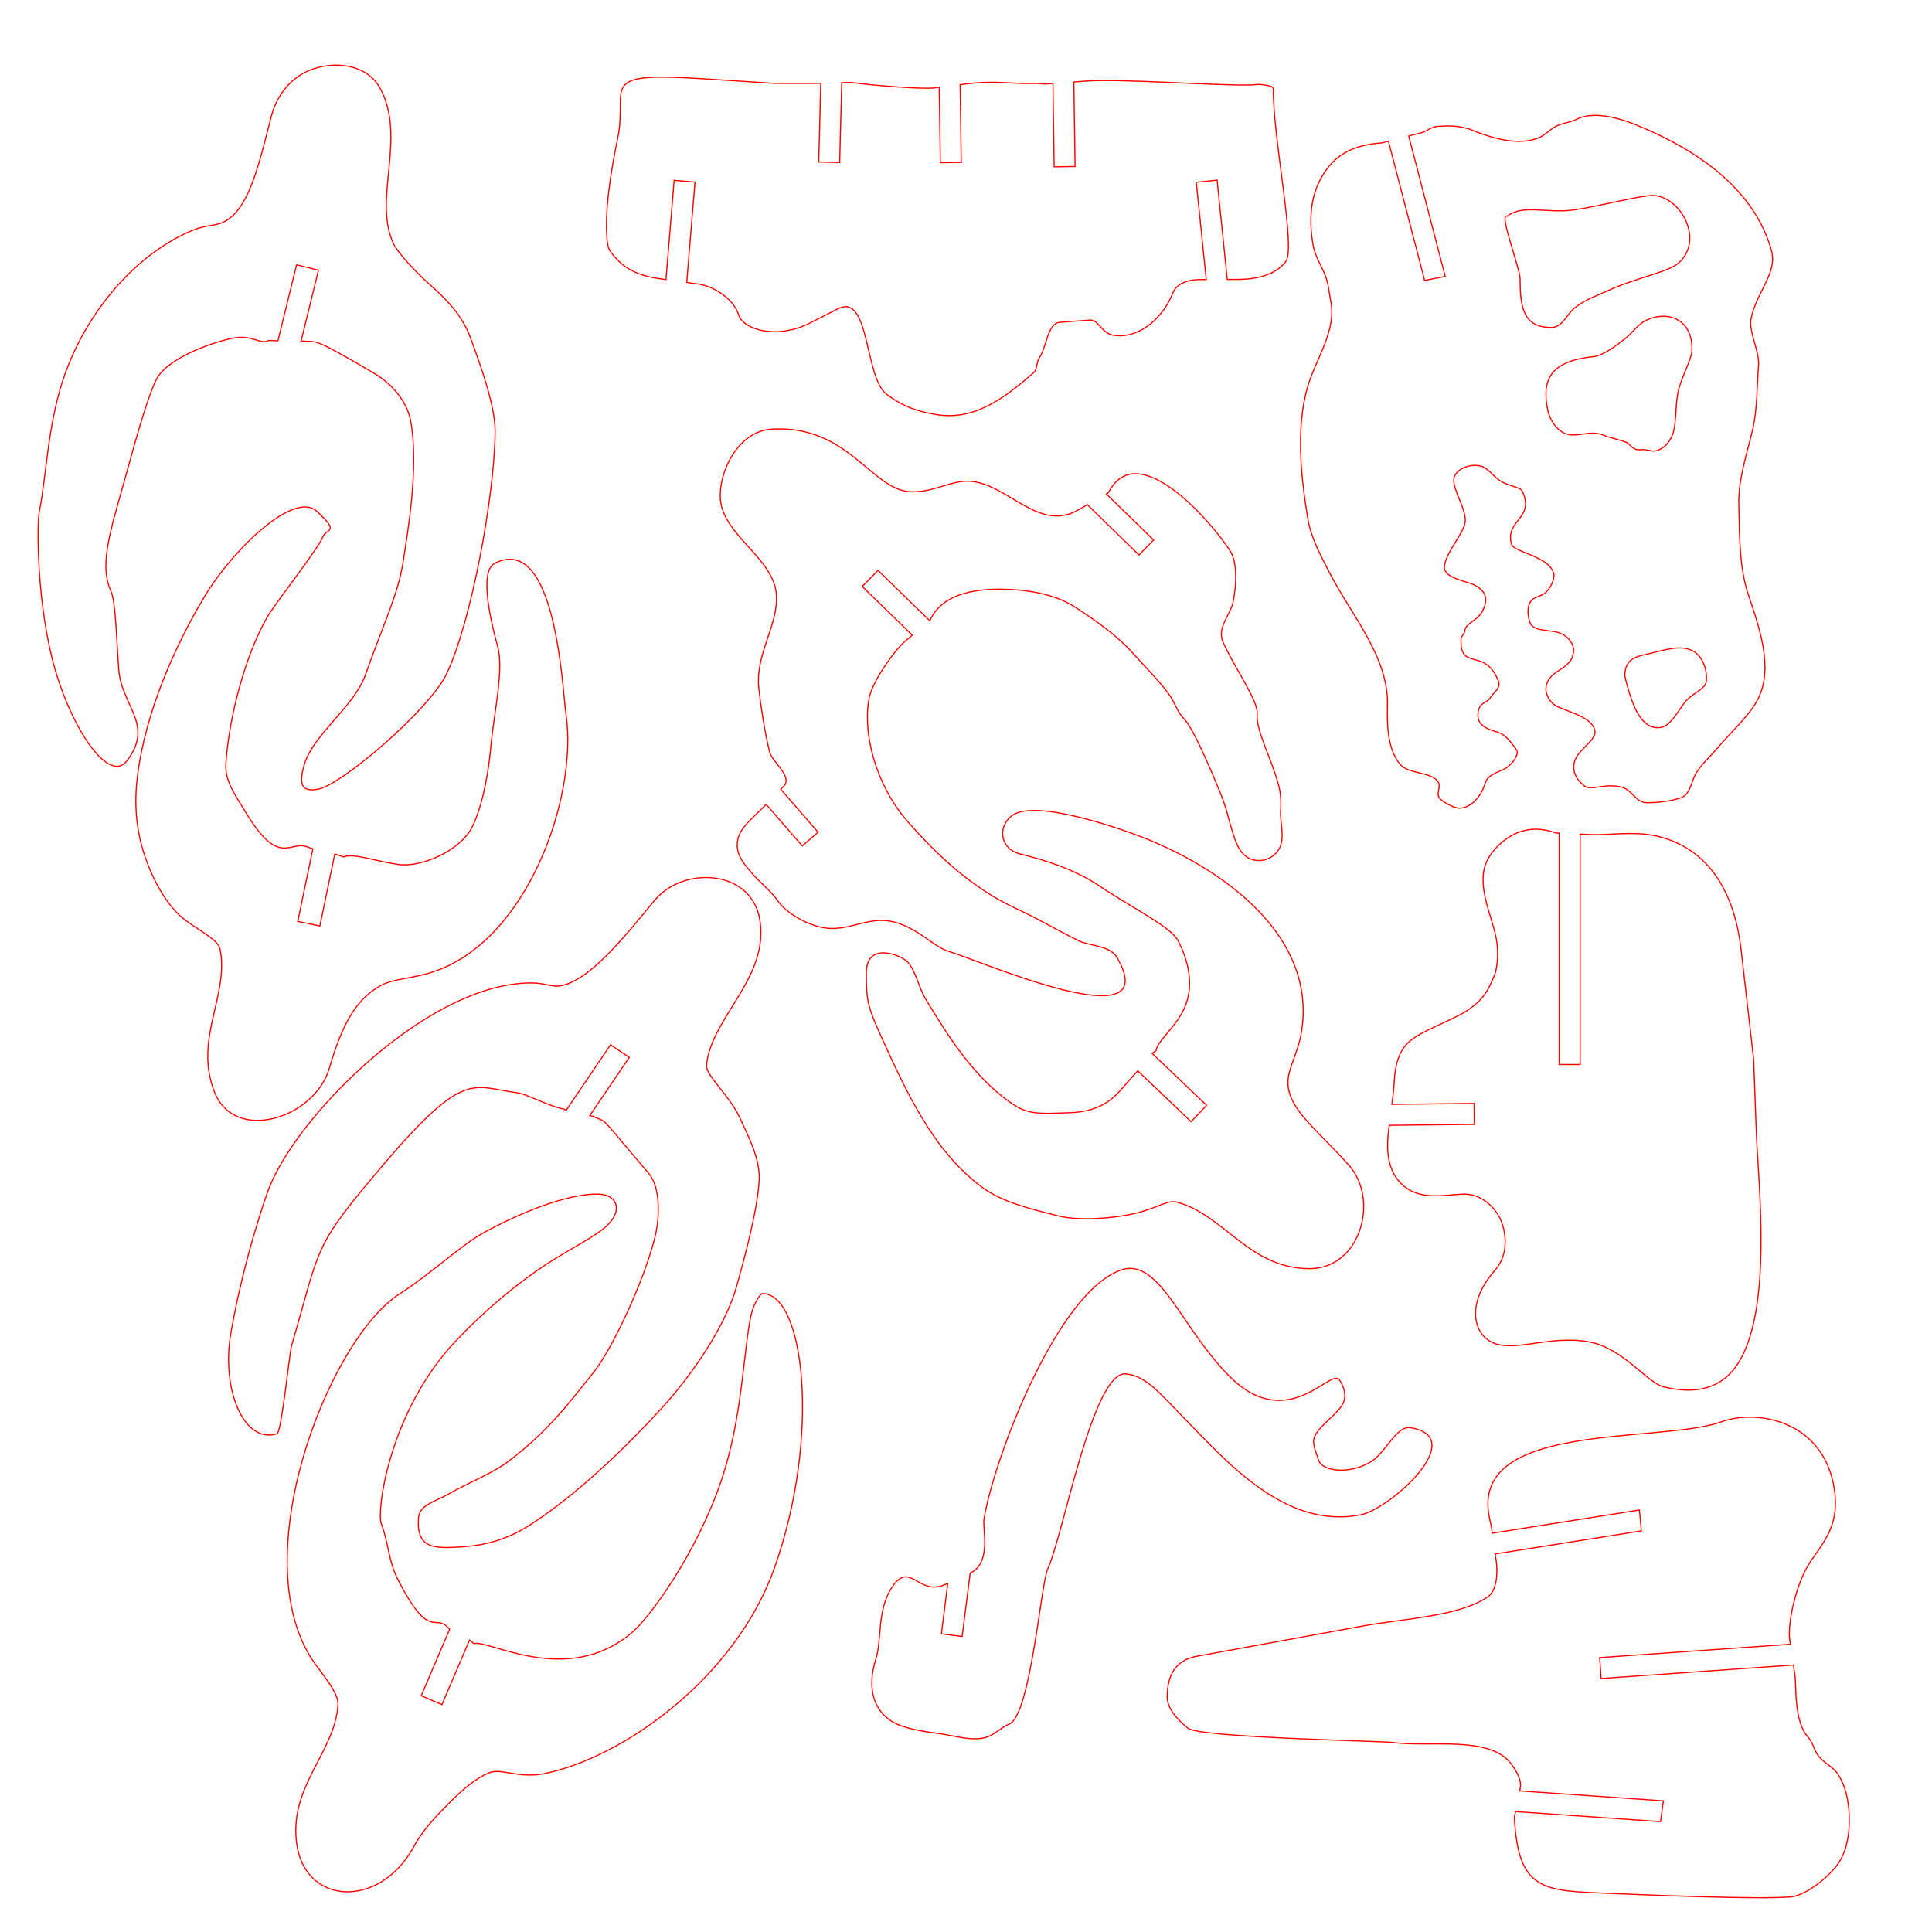
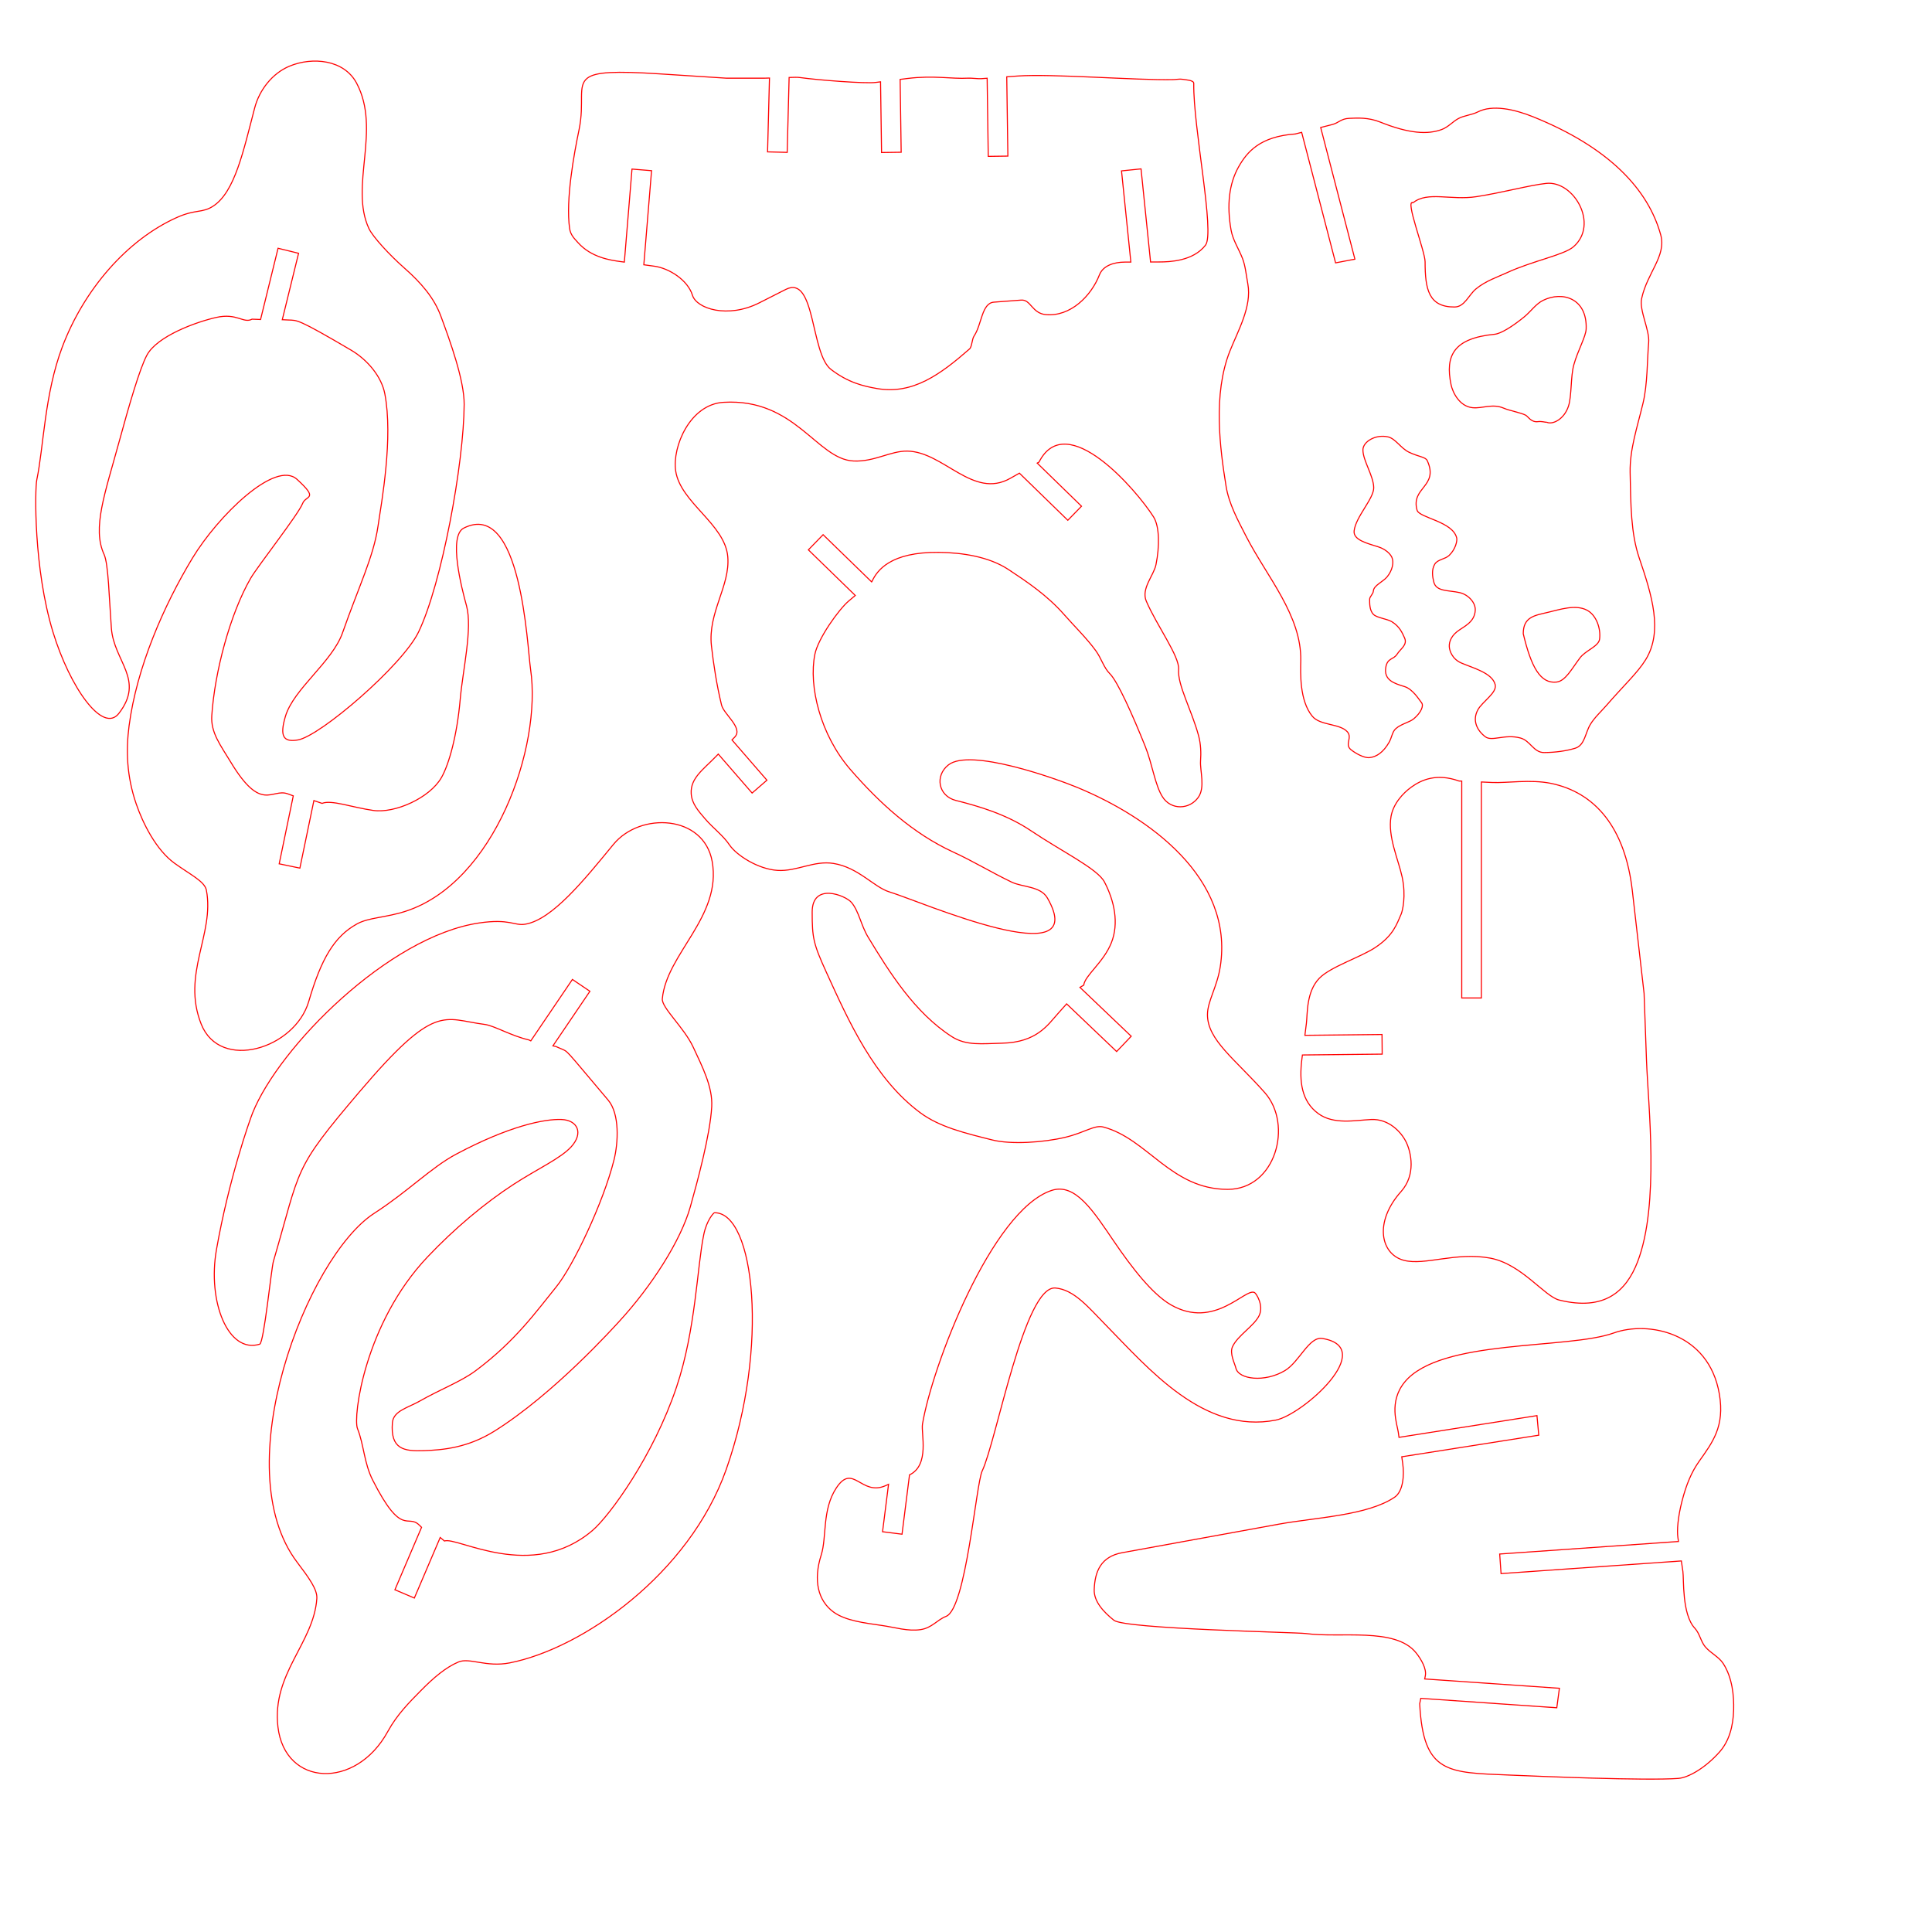
- <svg xmlns="http://www.w3.org/2000/svg" version="1.1" width="1728" height="1728" id="svg2" viewBox="0 0 1728 1728">
+ <svg xmlns="http://www.w3.org/2000/svg" version="1.1" width="1843.2" height="1843.2" id="svg2" viewBox="0 0 1843.2 1843.2">
  <defs id="defs34" />
  <g id="g4164">
-     <path id="path4" style="fill:none;stroke:#ff0000;stroke-width:1;stroke-linecap:butt;stroke-linejoin:miter;stroke-dasharray:none;stroke-opacity:1;stroke-miterlimit:4" d="m 1348.152,193.431 c 13.553,-11.199 36.248,-2.087 60.425,-5.813 24.785,-3.82 49.975,-10.816 66.516,-12.643 26.314,-2.908 50.671,39.08 26.015,60.49 -8.996,7.813 -38.98,13.381 -63.378,24.68 -8.399,3.89 -20.434,7.845 -29.597,15.489 -7.13,5.945 -10.826,17.206 -20.442,17.25 -24.8,0.119 -28.096,-17.083 -28.096,-43.058 0,-10.254 -19.766,-60.496 -11.442,-56.395 z" />
-     <path id="path6" style="fill:none;stroke:#ff0000;stroke-width:1;stroke-linecap:butt;stroke-linejoin:miter;stroke-dasharray:none;stroke-opacity:1;stroke-miterlimit:4" d="m 1453.241,604.593 c 7.632,32.123 16.48,47.851 31.732,46.124 8.515,-0.963 14.382,-12.465 22.369,-23.067 5.463,-7.255 17.816,-10.869 18.729,-17.927 1.31,-10.124 -3.114,-23.025 -12.168,-27.654 -10.787,-5.517 -24.916,-0.791 -37.384,2.182 -12.469,2.973 -23.277,4.194 -23.277,20.342 z" />
-     <path id="path8" style="fill:none;stroke:#ff0000;stroke-width:1;stroke-linecap:butt;stroke-linejoin:miter;stroke-dasharray:none;stroke-opacity:1;stroke-miterlimit:4" d="m 1235.782,127.81 5.677,-1.448 0.379,-0.097 32.358,124.513 18.424,-3.533 -32.644,-125.608 11.081,-2.827 c 6.192,-1.58 8.262,-5.602 16.149,-5.907 7.89,-0.305 18.052,-1.073 29.737,3.621 27.654,11.115 45.41,11.923 58.611,6.996 6.002,-2.241 10.244,-7.299 15.492,-10.249 5.601,-3.149 13.027,-3.519 18.8,-6.478 13.959,-7.159 34.831,-2.61 52.76,4.611 73.02,29.406 109.932,69.662 121.787,112.684 5.545,20.12 -12.879,35.998 -18.215,60.755 -2.425,11.254 7.746,30.038 6.715,41.883 -1.471,16.869 -1.018,39.708 -5.371,57.862 -5.598,23.338 -12.748,44.214 -12.316,66.204 0.606,30.771 0.668,58.048 8.693,81.587 12.106,35.511 22.82,69.986 6.099,97.03 -7.823,12.653 -20.174,23.722 -37.674,43.888 -4.404,5.075 -11.219,11.398 -15.075,17.807 -4.961,8.245 -5.266,19.946 -14.489,22.75 -8.549,2.601 -18.911,4.048 -29.619,4.11 -10.04,0.057 -13.123,-11.337 -22.586,-13.879 -15.052,-4.044 -27.106,3.653 -33.486,-1.181 -7.772,-5.889 -12.662,-15.299 -7.233,-25.539 4.22,-7.964 18.546,-16.378 16.641,-24.151 -2.766,-11.282 -21.203,-15.868 -32.363,-20.71 -9.121,-3.955 -10.914,-12.272 -11.182,-13.538 -1.031,-4.851 0.687,-11.168 6.949,-16.19 6.262,-5.024 17.075,-8.764 17.573,-20.746 0.298,-7.166 -6.636,-14.759 -14.876,-16.64 -10.596,-2.417 -22.326,-0.808 -24.66,-10.027 -0.649,-2.561 -1.241,-5.507 -1.256,-8.491 -0.013,-2.982 0.55,-6.01 2.201,-8.725 2.725,-4.484 9.872,-4.603 13.684,-8.268 6.355,-6.106 7.766,-14.118 7.218,-16.545 -3.601,-15.927 -35.765,-19.186 -37.831,-26.587 -6.133,-21.952 20.986,-22.403 9.745,-47.229 -1.673,-3.695 -8.072,-3.575 -17.505,-8.122 -7.776,-3.752 -12.778,-12.926 -19.888,-14.568 -11.841,-2.739 -24.003,4.499 -24.003,12.427 0,10.254 10.194,24.788 10.293,36.062 0.09,10.463 -17.174,27.719 -18.694,41.139 -0.997,8.808 12.653,11.917 23.316,15.351 6.399,2.059 11.066,6.298 12.703,9.898 2.178,4.787 0.445,12.562 -4.523,18.6 -3.99,4.851 -12.66,8.084 -13.124,13.447 -0.29,3.344 -3.589,5.244 -3.563,8.044 0.03,3.475 -0.298,10.408 3.657,14.386 3.266,3.283 12.975,4.178 17.507,6.946 7.559,4.618 10.001,10.827 12.091,15.341 3.129,6.763 -3.657,10.291 -7.07,15.648 -3.412,5.356 -9.123,3.405 -10.727,12.272 -2.279,12.602 8.165,15.663 17.765,18.611 8.064,2.476 14.023,12.624 16.321,15.449 2.259,2.781 -0.49,9.413 -7.338,15.21 -4.278,3.619 -12.243,4.874 -17.479,9.701 -3.14,2.897 -3.707,8.539 -6.155,12.797 -5.487,9.542 -11.94,13.978 -18.795,14.645 -5.103,0.497 -13.521,-4.158 -17.842,-7.779 -5.841,-4.899 1.823,-11.329 -3.253,-16.92 -7.274,-8.008 -25.925,-5.724 -33.381,-14.782 -12.426,-15.093 -11.21,-41.687 -11.008,-53.089 0.767,-43.056 -32.185,-79.71 -52.144,-118.574 -8.019,-15.614 -16.429,-31.095 -19.109,-47.695 -5.77,-35.719 -12.758,-87.703 3.632,-129.016 7.699,-19.41 21.039,-42.421 17.131,-63.971 -1.714,-9.445 -2.325,-17.178 -5.07,-24.331 -3.526,-9.197 -9.224,-17.451 -10.948,-27.194 -4.207,-23.749 -1.939,-44.273 7.357,-60.56 7.935,-13.902 20.172,-28.688 53.95,-31.078 z" />
-     <path id="path10" style="fill:none;stroke:#ff0000;stroke-width:1;stroke-linecap:butt;stroke-linejoin:miter;stroke-dasharray:none;stroke-opacity:1;stroke-miterlimit:4" d="m 1475.838,402.889 c -2.079,0 -5.008,-1.115 -8.515,-0.635 -6.621,0.906 -9.38,-4.91 -11.859,-6.192 -4.649,-2.402 -15.402,-4.288 -20.61,-6.558 -11.047,-4.819 -20.481,0.415 -30.005,-0.54 -12.546,-1.257 -18.973,-14.689 -20.479,-21.925 -5.824,-27.96 2.553,-44.311 41.576,-48.141 6.144,-0.601 17.489,-7.752 28.474,-16.793 6.163,-5.071 10.796,-12.15 17.794,-15.578 18.484,-9.051 42.077,-1.947 41.042,27.249 -0.262,7.382 -7.881,20.355 -11.736,34.136 -3.219,11.511 -1.905,29.751 -5.163,39.653 -4.188,12.727 -15.31,17.749 -20.52,15.324 z" />
+     <path id="path4" style="fill:none;stroke:#ff0000;stroke-width:1;stroke-linecap:butt;stroke-linejoin:miter;stroke-miterlimit:4;stroke-dasharray:none;stroke-opacity:1" d="m 1348.152,193.431 c 13.553,-11.199 36.248,-2.087 60.425,-5.813 24.785,-3.82 49.975,-10.816 66.516,-12.643 26.314,-2.908 50.671,39.08 26.015,60.49 -8.996,7.813 -38.98,13.381 -63.378,24.68 -8.399,3.89 -20.434,7.845 -29.597,15.489 -7.13,5.945 -10.826,17.206 -20.442,17.25 -24.8,0.119 -28.096,-17.083 -28.096,-43.058 0,-10.254 -19.766,-60.496 -11.442,-56.395 z" />
+     <path id="path6" style="fill:none;stroke:#ff0000;stroke-width:1;stroke-linecap:butt;stroke-linejoin:miter;stroke-miterlimit:4;stroke-dasharray:none;stroke-opacity:1" d="m 1453.241,604.593 c 7.632,32.123 16.48,47.851 31.732,46.124 8.515,-0.963 14.382,-12.465 22.369,-23.067 5.463,-7.255 17.816,-10.869 18.729,-17.927 1.31,-10.124 -3.114,-23.025 -12.168,-27.654 -10.787,-5.517 -24.916,-0.791 -37.384,2.182 -12.469,2.973 -23.277,4.194 -23.277,20.342 z" />
+     <path id="path8" style="fill:none;stroke:#ff0000;stroke-width:1;stroke-linecap:butt;stroke-linejoin:miter;stroke-miterlimit:4;stroke-dasharray:none;stroke-opacity:1" d="m 1235.782,127.81 5.677,-1.448 0.379,-0.097 32.358,124.513 18.424,-3.533 -32.644,-125.608 11.081,-2.827 c 6.192,-1.58 8.262,-5.602 16.149,-5.907 7.89,-0.305 18.052,-1.073 29.737,3.621 27.654,11.115 45.41,11.923 58.611,6.996 6.002,-2.241 10.244,-7.299 15.492,-10.249 5.601,-3.149 13.027,-3.519 18.8,-6.478 13.959,-7.159 34.831,-2.61 52.76,4.611 73.02,29.406 109.932,69.662 121.787,112.684 5.545,20.12 -12.879,35.998 -18.215,60.755 -2.425,11.254 7.746,30.038 6.715,41.883 -1.471,16.869 -1.018,39.708 -5.371,57.862 -5.598,23.338 -12.748,44.214 -12.316,66.204 0.606,30.771 0.668,58.048 8.693,81.587 12.106,35.511 22.82,69.986 6.099,97.03 -7.823,12.653 -20.174,23.722 -37.674,43.888 -4.404,5.075 -11.219,11.398 -15.075,17.807 -4.961,8.245 -5.266,19.946 -14.489,22.75 -8.549,2.601 -18.911,4.048 -29.619,4.11 -10.04,0.057 -13.123,-11.337 -22.586,-13.879 -15.052,-4.044 -27.106,3.653 -33.486,-1.181 -7.772,-5.889 -12.662,-15.299 -7.233,-25.539 4.22,-7.964 18.546,-16.378 16.641,-24.151 -2.766,-11.282 -21.203,-15.868 -32.363,-20.71 -9.121,-3.955 -10.914,-12.272 -11.182,-13.538 -1.031,-4.851 0.687,-11.168 6.949,-16.19 6.262,-5.024 17.075,-8.764 17.573,-20.746 0.298,-7.166 -6.636,-14.759 -14.876,-16.64 -10.596,-2.417 -22.326,-0.808 -24.66,-10.027 -0.649,-2.561 -1.241,-5.507 -1.256,-8.491 -0.013,-2.982 0.55,-6.01 2.201,-8.725 2.725,-4.484 9.872,-4.603 13.684,-8.268 6.355,-6.106 7.766,-14.118 7.218,-16.545 -3.601,-15.927 -35.765,-19.186 -37.831,-26.587 -6.133,-21.952 20.986,-22.403 9.745,-47.229 -1.673,-3.695 -8.072,-3.575 -17.505,-8.122 -7.776,-3.752 -12.778,-12.926 -19.888,-14.568 -11.841,-2.739 -24.003,4.499 -24.003,12.427 0,10.254 10.194,24.788 10.293,36.062 0.09,10.463 -17.174,27.719 -18.694,41.139 -0.997,8.808 12.653,11.917 23.316,15.351 6.399,2.059 11.066,6.298 12.703,9.898 2.178,4.787 0.445,12.562 -4.523,18.6 -3.99,4.851 -12.66,8.084 -13.124,13.447 -0.29,3.344 -3.589,5.244 -3.563,8.044 0.03,3.475 -0.298,10.408 3.657,14.386 3.266,3.283 12.975,4.178 17.507,6.946 7.559,4.618 10.001,10.827 12.091,15.341 3.129,6.763 -3.657,10.291 -7.07,15.648 -3.412,5.356 -9.123,3.405 -10.727,12.272 -2.279,12.602 8.165,15.663 17.765,18.611 8.064,2.476 14.023,12.624 16.321,15.449 2.259,2.781 -0.49,9.413 -7.338,15.21 -4.278,3.619 -12.243,4.874 -17.479,9.701 -3.14,2.897 -3.707,8.539 -6.155,12.797 -5.487,9.542 -11.94,13.978 -18.795,14.645 -5.103,0.497 -13.521,-4.158 -17.842,-7.779 -5.841,-4.899 1.823,-11.329 -3.253,-16.92 -7.274,-8.008 -25.925,-5.724 -33.381,-14.782 -12.426,-15.093 -11.21,-41.687 -11.008,-53.089 0.767,-43.056 -32.185,-79.71 -52.144,-118.574 -8.019,-15.614 -16.429,-31.095 -19.109,-47.695 -5.77,-35.719 -12.758,-87.703 3.632,-129.016 7.699,-19.41 21.039,-42.421 17.131,-63.971 -1.714,-9.445 -2.325,-17.178 -5.07,-24.331 -3.526,-9.197 -9.224,-17.451 -10.948,-27.194 -4.207,-23.749 -1.939,-44.273 7.357,-60.56 7.935,-13.902 20.172,-28.688 53.95,-31.078 z" />
+     <path id="path10" style="fill:none;stroke:#ff0000;stroke-width:1;stroke-linecap:butt;stroke-linejoin:miter;stroke-miterlimit:4;stroke-dasharray:none;stroke-opacity:1" d="m 1475.838,402.889 c -2.079,0 -5.008,-1.115 -8.515,-0.635 -6.621,0.906 -9.38,-4.91 -11.859,-6.192 -4.649,-2.402 -15.402,-4.288 -20.61,-6.558 -11.047,-4.819 -20.481,0.415 -30.005,-0.54 -12.546,-1.257 -18.973,-14.689 -20.479,-21.925 -5.824,-27.96 2.553,-44.311 41.576,-48.141 6.144,-0.601 17.489,-7.752 28.474,-16.793 6.163,-5.071 10.796,-12.15 17.794,-15.578 18.484,-9.051 42.077,-1.947 41.042,27.249 -0.262,7.382 -7.881,20.355 -11.736,34.136 -3.219,11.511 -1.905,29.751 -5.163,39.653 -4.188,12.727 -15.31,17.749 -20.52,15.324 z" />
  </g>
-   <path d="m 1391.854,745.068 2.711,0.123 0,206.908 18.72,0 0,-206.059 10.464,0.475 c 13.645,0.619 36.452,-3.071 55.556,0.777 42.605,8.582 71.133,42.502 77.981,102.356 l 11.221,98.061 2.308,63.946 c 1.531,42.398 12.614,137.244 -8.476,192.096 -10.836,28.178 -31.504,47.276 -74.779,36.548 -14.195,-3.519 -35.888,-34.386 -65.822,-40 -32.561,-6.106 -62.139,7.254 -82.18,2.156 -22.343,-5.686 -29.039,-36.413 -2.858,-65.717 14.288,-15.995 9.548,-37.168 5.025,-46.736 -4.793,-10.146 -16.924,-22.772 -33.665,-21.948 -15.299,0.753 -35.638,5.079 -50.329,-5.615 -15.969,-11.627 -18.372,-30.643 -15.705,-51.809 l 0.523,-4.149 76.109,-0.812 -0.165,-18.717 -73.582,0.784 1.441,-11.436 c 1.117,-8.863 -0.281,-30.244 12.495,-43.194 10.668,-10.812 39.079,-19.855 53.046,-29.04 17.953,-11.809 20.874,-23.205 24.812,-31.865 1.37,-3.018 4.886,-17.495 0.986,-35.545 -3.582,-16.579 -13.94,-38.745 -10.579,-57.779 2.103,-11.915 11.053,-22.024 19.562,-28.102 9.529,-6.806 23.913,-13.269 45.18,-5.707 z" style="fill:none;stroke:#ff0000;stroke-width:1;stroke-linecap:butt;stroke-linejoin:miter;stroke-dasharray:none;stroke-opacity:1;stroke-miterlimit:4" id="path12" />
-   <path d="m 1033.929,939.881 c 1.04,-9.227 18.727,-21.542 26.264,-40.25 7.54,-18.71 2.938,-40.14 -6.498,-58.183 -6.629,-12.681 -40.698,-29.056 -69.965,-48.785 -23.316,-15.718 -49.773,-23.472 -71.717,-28.974 -17.021,-4.266 -20.311,-23.768 -7.102,-34.007 20.808,-16.128 101.886,12.912 122.775,21.535 68.18,28.147 149.608,86.408 136.499,170.99 -3.041,19.582 -12.151,32.881 -12.219,45.691 -0.131,24.291 26.335,42.485 54.683,74.517 27.078,30.598 10.405,92.281 -35.376,92.281 -54.105,0 -76.373,-48.26 -118.615,-59.47 -8.451,-2.243 -17.595,5.27 -36.13,9.741 -21.012,5.067 -52.031,7.103 -69.999,2.563 -25.358,-6.404 -50.061,-12.16 -68.661,-26.012 -44.057,-32.804 -68.279,-87.447 -89.492,-133.942 -12.424,-27.226 -13.525,-32.822 -13.525,-57.43 0,-28.71 31.82,-15.889 37.462,-9.212 7.119,8.429 9.149,21.963 15.838,33.018 20.335,33.605 44.407,72.151 79.901,95.022 13.836,8.916 29.125,6.662 47.841,6.273 33.158,-0.69 43.802,-17.508 53.108,-27.914 l 8.381,-9.37 0.204,-0.257 47.723,45.503 13.913,-14.59 -48.914,-46.638 3.622,-2.099 z" style="fill:none;stroke:#ff0000;stroke-width:1;stroke-linecap:butt;stroke-linejoin:miter;stroke-dasharray:none;stroke-opacity:1;stroke-miterlimit:4" id="path14" />
-   <path d="m 867.702,1407.104 c 19.497,-9.398 10.899,-39.441 12.391,-48.501 8.994,-54.631 65.919,-203.937 123.156,-222.882 22.779,-7.538 40.144,20.214 59.539,48.663 17.114,25.102 36.379,50.159 54.3,60.479 41.719,24.029 71.158,-16.68 79.86,-11.682 1.599,0.917 8.901,12.273 4.376,21.82 -4.71,9.944 -20.299,18.833 -25.417,29.671 -3.068,6.5 2.011,15.759 3.189,20.622 2.6,10.714 27.413,13.88 46.788,2.292 13.734,-8.214 23.037,-32.716 35.654,-30.639 53.386,8.789 -18.681,72.869 -44.457,77.899 -68.493,13.369 -120.712,-48.463 -162.373,-90.981 -16.506,-16.843 -30.032,-33.504 -47.796,-35.052 -29.655,-2.585 -56.157,145.672 -69.858,174.496 -5.974,12.569 -15.332,131.306 -34.453,138.766 -8.838,3.448 -13.326,10.969 -24.338,12.643 -11.93,1.815 -24.317,-2.142 -36.883,-3.951 -16.49,-2.374 -34.841,-4.529 -46.233,-12.873 -14.646,-10.731 -19.462,-29.952 -11.669,-54.43 5.41,-17.001 0.694,-43.24 14.45,-63.985 16.004,-24.132 23.66,8.352 47.062,-2.159 l 2.706,-1.216 -5.714,45.226 18.575,2.347 7.147,-56.574 z" style="fill:none;stroke:#ff0000;stroke-width:1;stroke-linecap:butt;stroke-linejoin:miter;stroke-dasharray:none;stroke-opacity:1;stroke-miterlimit:4" id="path16" />
-   <path d="m 1354.439,1625.45 1.039,-5.159 129.755,8.988 2.504,-18.592 -128.531,-8.902 0.608,-3.021 c 1.347,-6.689 -4.021,-15.947 -8.936,-22.032 -19.829,-24.55 -72.508,-13.762 -104.983,-18.263 -8.978,-1.245 -172.675,-4.289 -183.177,-12.668 -10.017,-7.993 -19.175,-17.992 -18.801,-29.172 0.589,-17.564 6.452,-31.609 26.727,-35.303 l 148.988,-27.147 c 35.954,-6.553 84.94,-8.236 110.886,-25.795 8.194,-5.547 9.301,-21.047 7.715,-32.228 l -0.897,-6.328 130.694,-20.596 -1.714,-18.681 -131.609,20.74 -0.714,-5.034 c -1.065,-7.513 -9.289,-28.707 5.957,-47.515 33.853,-41.759 155.408,-31.092 199.774,-47.083 32.053,-11.552 90.523,-0.988 100.606,58.357 5.268,31.011 -6.504,45.981 -19.416,64.3 -7.179,10.19 -12.114,21.892 -16.236,37.897 -3.96,15.365 -4.886,27.996 -3.898,34.704 l 0.547,3.714 -170.572,11.961 1.31,18.674 171.998,-12.06 1.467,9.959 c 1.074,7.294 -1.031,41 11.417,54.248 4.587,4.881 5.709,12.724 9.877,17.638 5.383,6.347 12.954,9.499 17.166,15.995 8.781,13.541 10.333,31.089 9.973,44.251 -0.432,15.797 -4.418,29.91 -13.338,40.007 -13.886,15.722 -30.125,24.676 -39.424,25.37 -31.395,2.337 -132.197,-2.002 -160.784,-3.181 -59.263,-2.448 -82.527,-1.109 -85.978,-68.041 z" style="fill:none;stroke:#ff0000;stroke-width:1;stroke-linecap:butt;stroke-linejoin:miter;stroke-dasharray:none;stroke-opacity:1;stroke-miterlimit:4" id="path18" />
-   <path d="m 504.604,992.13 c -17.262,-3.946 -32.961,-13.626 -42.277,-14.809 -39.626,-5.037 -46.453,-21.523 -119.824,64.833 -63.675,74.944 -55.024,70.363 -81.673,161.235 -1.953,6.659 -9.048,77.763 -13.05,79.006 -30.041,9.359 -50.03,-40.442 -41.26,-90.279 11.822,-67.161 31.625,-123.242 34.486,-130.36 25.278,-62.85 129.658,-168.426 216.068,-181.205 29.243,-4.327 33.492,2.847 43.858,1.194 25.915,-4.129 56.898,-42.851 84.295,-76.163 25.728,-31.281 86.257,-28.17 94.207,16.26 9.395,52.508 -43.682,88.107 -47.546,131.043 -0.771,8.585 20.736,27.324 29.502,46.214 8.61,18.552 18.667,37.93 17.616,56.774 -1.516,27.129 -13.93,72.392 -20.348,95.269 -9.151,32.63 -37.329,76.254 -67.571,109.153 -5.274,5.737 -62.525,69.438 -119.327,105.014 -25.644,16.062 -49.335,18 -67.326,18.681 -19.405,0.735 -32.032,-1.56 -30.073,-26.624 0.895,-11.485 14.926,-14.273 26.412,-20.863 18.461,-10.592 39.028,-18.422 52.605,-28.49 38.481,-28.539 58.794,-57.555 77.32,-80.314 16.027,-19.689 44.836,-80.169 55.058,-121 4.17,-16.655 5.517,-44.08 -5.572,-57.176 -42.712,-50.44 -37.611,-45.783 -45.359,-49.168 l -4.612,-2.015 -2.697,-0.549 35.274,-52.066 -16.69,-11.309 -39.706,58.607 -1.793,-0.891 z" style="fill:none;stroke:#ff0000;stroke-width:1;stroke-linecap:butt;stroke-linejoin:miter;stroke-dasharray:none;stroke-opacity:1;stroke-miterlimit:4" id="path20" />
-   <path d="m 424.022,1470.164 c 12.193,-4.431 83.456,39.446 141.346,-10.148 16.274,-13.942 57.947,-70.995 80.029,-136.595 18.435,-54.76 19.608,-114.963 26.084,-145.89 2.89,-13.804 9.481,-20.504 10.064,-20.518 38.336,-0.802 52.526,128.323 11.231,245.062 -35.259,99.676 -137.089,170.701 -206.452,184.371 -22.468,4.427 -38.36,-5.304 -48.987,-0.829 -11.716,4.934 -23.262,14.496 -36.075,27.546 -10.266,10.456 -22.304,22.282 -31.311,38.772 -30.446,55.747 -98.168,52.605 -104.791,-4.444 -5.919,-50.969 34.194,-79.878 37.116,-122.479 0.591,-8.598 -7.646,-19.838 -18.835,-34.635 -68.288,-90.302 9.375,-291.413 73.63,-332.877 31.781,-20.51 54.483,-43.765 77.716,-56.165 51.604,-27.543 85.149,-33.909 100.918,-33.291 15.37,0.604 21.134,12.983 9.259,26.014 -10.193,11.188 -32.226,21.066 -54.899,35.794 -27.512,17.871 -56.591,42.275 -82.199,69.314 -59.925,63.277 -71.286,152.657 -66.798,163.822 6.139,15.276 6.183,32.72 14.558,49.214 27.854,54.857 33.06,31.814 44.25,42.675 l 2.314,2.246 -25.436,59.551 18.54,7.919 24.681,-57.782 4.05,3.35 z" style="fill:none;stroke:#ff0000;stroke-width:1;stroke-linecap:butt;stroke-linejoin:miter;stroke-dasharray:none;stroke-opacity:1;stroke-miterlimit:4" id="path22" />
-   <path d="m 729.31,74.586 4.795,-0.136 -1.819,70.437 18.714,0.483 1.845,-71.452 5.773,-0.164 c 1.519,-0.043 3.114,0.025 4.641,0.237 18.128,2.518 62.277,5.887 72.065,4.669 l 4.744,-0.59 0.965,67.434 18.718,-0.268 -0.994,-69.493 7.152,-0.89 c 24.722,-3.078 42.775,0.612 57.425,-0.273 3.378,-0.204 9.948,0.683 12.647,0.487 l 5.785,-0.42 1.066,74.543 18.718,-0.268 -1.082,-75.634 10.453,-0.76 c 32.334,-2.35 114.06,4.219 148.042,3.441 3.513,-0.081 6.539,-0.764 8.85,-0.36 3.193,0.561 11.111,0.823 11.069,3.873 -0.619,42.544 20.389,142.547 11.199,154.422 -11.833,15.295 -34.188,15.979 -44.147,16.018 l -8.254,0.033 -9.088,-88.833 -18.622,1.904 8.9,87.003 -5.712,0.022 c -10.413,0.041 -20.799,3.34 -24.243,12.154 -7.952,20.348 -27.796,40.11 -51.161,37.958 -13.255,-1.219 -14.26,-14.568 -23.494,-13.87 l -5.91,0.448 -18.452,1.399 -1.629,0.124 c -11.766,0.892 -11.556,21.322 -18.916,32.21 -2.175,3.219 -1.974,10.325 -4.437,12.48 -27.927,24.439 -54.197,43.596 -88.161,37.746 -13.287,-2.288 -27.763,-5.809 -43.967,-18.245 -19.645,-15.075 -14.662,-90.773 -43.156,-76.329 l -5.385,2.73 -14.819,7.512 -4.957,2.513 c -30.236,15.327 -59.918,5.578 -63.833,-7.174 -4.472,-14.564 -22.306,-25.811 -36.336,-27.732 l -10.082,-1.38 7.387,-89.76 -18.657,-1.535 -7.304,88.753 -3.877,-0.531 c -9.184,-1.257 -27.655,-3.824 -40.312,-18.031 -3.301,-3.705 -7.181,-7.225 -8.051,-13.563 -3.769,-27.472 4.147,-70.688 9.022,-94.124 5.47,-26.287 -1.896,-41.879 8.068,-49.356 7.75,-5.817 25.994,-6.73 68.927,-3.962 l 63.47,4.095 36.416,0.007 z" style="fill:none;stroke:#ff0000;stroke-width:1;stroke-linecap:butt;stroke-linejoin:miter;stroke-dasharray:none;stroke-opacity:1;stroke-miterlimit:4" id="path24" />
-   <path d="m 991.274,440.837 c 26.088,-51.42 93.275,26.996 109.239,52.292 5.834,9.244 5.814,28.481 2.313,45.642 -2.1,10.296 -14.35,22.832 -9.211,34.779 10.106,23.497 31.835,52.679 30.826,65.175 -1.194,14.751 12.636,39.107 19.1,63.349 2.154,8.078 2.352,16.162 1.83,23.872 -0.638,9.394 4.66,25.167 -2.195,34.798 -8.35,11.731 -25.927,12.34 -34.066,-0.447 -7.289,-11.455 -9.7,-31.232 -16.538,-48.279 -12.159,-30.305 -26.397,-62.02 -33.675,-69.192 -5.846,-5.761 -8.133,-14.685 -13.433,-21.976 -8.833,-12.152 -20.526,-23.43 -30.484,-34.771 -15.937,-18.147 -35.445,-31.228 -52.838,-42.709 -18.462,-12.188 -43.82,-16.175 -66.593,-16.397 -46.27,-0.451 -58.675,17.379 -63.404,27.203 l -0.406,0.843 -0.162,0.134 -46.304,-45.036 -14.056,14.453 44.752,43.527 -6.194,5.212 c -9.509,8.001 -29.269,35.666 -32.329,50.787 -6.196,30.618 5.268,77.054 33.809,109.988 27.942,32.244 59.76,61.108 97.775,78.618 20.369,9.383 36.375,19.381 56.042,28.832 10.302,4.952 27.647,3.813 34.161,15.153 43.275,75.342 -122.347,2.724 -150.508,-5.707 -15.028,-4.497 -29.475,-23.305 -53.472,-27.215 -18.716,-3.05 -34.99,7.792 -53.476,6.62 -18.49,-1.172 -39.201,-14.37 -46,-24.528 -5.942,-8.88 -15.677,-15.921 -23.307,-24.919 -5.931,-6.998 -12.451,-13.972 -13.042,-23.796 -0.891,-14.776 11.527,-22.978 23.518,-35.35 l 2.308,-2.382 32.28,37.191 14.134,-12.271 -33.339,-38.413 2.625,-2.708 c 8.384,-8.652 -10.407,-21.613 -12.601,-30.68 -4.679,-19.34 -7.721,-39.452 -9.608,-56.304 -3.565,-31.846 17.956,-57.174 15.58,-85.073 -2.661,-31.23 -45.219,-51.555 -49.705,-81.922 -3.387,-22.934 13.566,-63.506 45.689,-65.408 68.564,-4.064 88.921,54.399 124.063,55.989 19.873,0.897 35.153,-9.707 51.296,-9.437 34.654,0.584 62.542,46.124 98.151,25.988 l 8.745,-4.945 46.169,44.952 13.059,-13.412 -42.253,-41.139 1.734,-0.981 z" style="fill:none;stroke:#ff0000;stroke-width:1;stroke-linecap:butt;stroke-linejoin:miter;stroke-dasharray:none;stroke-opacity:1;stroke-miterlimit:4" id="path26" />
-   <path d="m 307.299,766.454 c 8.664,-3.664 28.597,3.85 48.798,6.734 20.686,2.956 54.035,-11.917 65.136,-31.51 7.061,-12.461 14.776,-39.662 17.823,-74.48 2.426,-27.739 11.907,-67.829 5.981,-89.349 -4.596,-16.691 -17.518,-66.554 -2.526,-74.062 54.928,-27.497 60.411,112.596 63.673,134.672 10.973,74.291 -34.427,203.47 -119.247,230.92 -19.109,6.185 -35.028,5.816 -46.379,12.079 -21.527,11.88 -34.06,33.055 -45.996,73.923 -13.185,45.148 -84.529,67.165 -102.596,21.686 -18.964,-47.74 12.894,-85.794 4.943,-127.753 -1.605,-8.47 -15.159,-14.711 -30.514,-25.834 -17.348,-12.564 -30.045,-37.791 -36.507,-56.689 -9.031,-26.409 -9.795,-50.791 -6.778,-74.063 7.271,-56.047 33.157,-115.029 60.471,-160.239 24.131,-39.942 79.068,-94.091 99.769,-75.184 21.341,19.489 8.45,14.939 5.323,23.066 -3.946,10.259 -42.967,59.981 -49.447,71.169 -19.698,34.014 -34.415,89.542 -37.179,131.253 -1.076,16.26 8.432,28.256 17.971,44.102 29.547,49.086 39.102,24.868 54.408,30.425 l 5.377,1.952 -13.45,64.841 19.74,4.096 13.359,-64.405 7.845,2.651 z" style="fill:none;stroke:#ff0000;stroke-width:1;stroke-linecap:butt;stroke-linejoin:miter;stroke-dasharray:none;stroke-opacity:1;stroke-miterlimit:4" id="path28" />
-   <path d="m 240.487,304.502 c -8.309,4.393 -14.261,-6.16 -34.175,-1.659 -19.918,4.5 -56.316,17.946 -66.078,35.84 -6.861,12.574 -17.257,48.576 -26.474,82.336 -13.581,49.742 -26.029,82.904 -14.46,107.924 4.159,8.995 4.855,42.318 6.949,70.331 2.382,31.888 32.12,49.071 7.171,81.311 C 98.088,700.397 66.714,655.962 50.528,602.968 32.048,542.462 33.21,466.74 35.109,457.691 c 6.568,-31.268 7.351,-81.751 24.338,-126.733 20.631,-54.628 61.706,-102.138 109.183,-123.435 18.301,-8.208 24.338,-3.893 35.093,-11.108 20.398,-13.68 28.472,-52.273 39.244,-93.453 4.5,-17.208 16.876,-33.047 33.22,-39.841 21.951,-9.123 52.057,-6.275 64.006,16.177 23.658,44.455 -6.937,98.365 11.739,138.672 3.632,7.835 19.643,25.271 33.863,37.775 16.118,14.173 28.336,28.463 34.701,45.616 8.982,24.207 22.464,61.489 22.342,84.462 -0.299,56.245 -21.335,171.076 -43.542,217.165 -15.268,31.687 -93.647,99.228 -115.05,102.936 -14.13,2.451 -17.498,-3.707 -11.976,-22.389 7.815,-26.442 44.699,-51.799 54.56,-79.909 15.514,-44.224 29.43,-72.235 33.735,-101.165 3.592,-24.135 14.634,-84.821 6.55,-126.862 -3.075,-15.995 -16.13,-32.125 -32.179,-41.563 -51.72,-30.417 -51.13,-28.314 -59.837,-28.741 l -5.586,-0.274 -0.216,-0.002 15.556,-63.367 -19.579,-4.806 -16.685,67.968 -8.103,-0.313 z" style="fill:none;stroke:#ff0000;stroke-width:1;stroke-linecap:butt;stroke-linejoin:miter;stroke-dasharray:none;stroke-opacity:1;stroke-miterlimit:4" id="path30" />
+   <path d="m 1391.854,745.068 2.711,0.123 v 206.908 h 18.72 V 746.041 l 10.464,0.475 c 13.645,0.619 36.452,-3.071 55.556,0.777 42.605,8.582 71.133,42.502 77.981,102.356 l 11.221,98.061 2.308,63.946 c 1.531,42.398 12.614,137.244 -8.476,192.096 -10.836,28.178 -31.504,47.276 -74.779,36.548 -14.195,-3.519 -35.888,-34.386 -65.822,-40 -32.561,-6.106 -62.139,7.254 -82.18,2.156 -22.343,-5.686 -29.039,-36.413 -2.858,-65.717 14.288,-15.995 9.548,-37.168 5.025,-46.736 -4.793,-10.146 -16.924,-22.772 -33.665,-21.948 -15.299,0.753 -35.638,5.079 -50.329,-5.615 -15.969,-11.627 -18.372,-30.643 -15.705,-51.809 l 0.523,-4.149 76.109,-0.812 -0.165,-18.717 -73.582,0.784 1.441,-11.436 c 1.117,-8.863 -0.281,-30.244 12.495,-43.194 10.668,-10.812 39.079,-19.855 53.046,-29.04 17.953,-11.809 20.874,-23.205 24.812,-31.865 1.37,-3.018 4.886,-17.495 0.986,-35.545 -3.582,-16.579 -13.94,-38.745 -10.579,-57.779 2.103,-11.915 11.053,-22.024 19.562,-28.102 9.529,-6.806 23.913,-13.269 45.18,-5.707 z" style="fill:none;stroke:#ff0000;stroke-width:1;stroke-linecap:butt;stroke-linejoin:miter;stroke-miterlimit:4;stroke-dasharray:none;stroke-opacity:1" id="path12" />
+   <path d="m 1033.929,939.881 c 1.04,-9.227 18.727,-21.542 26.264,-40.25 7.54,-18.71 2.938,-40.14 -6.498,-58.183 -6.629,-12.681 -40.698,-29.056 -69.965,-48.785 -23.316,-15.718 -49.773,-23.472 -71.717,-28.974 -17.021,-4.266 -20.311,-23.768 -7.102,-34.007 20.808,-16.128 101.886,12.912 122.775,21.535 68.18,28.147 149.608,86.408 136.499,170.99 -3.041,19.582 -12.151,32.881 -12.219,45.691 -0.131,24.291 26.335,42.485 54.683,74.517 27.078,30.598 10.405,92.281 -35.376,92.281 -54.105,0 -76.373,-48.26 -118.615,-59.47 -8.451,-2.243 -17.595,5.27 -36.13,9.741 -21.012,5.067 -52.031,7.103 -69.999,2.563 -25.358,-6.404 -50.061,-12.16 -68.661,-26.012 -44.057,-32.804 -68.279,-87.447 -89.492,-133.942 -12.424,-27.226 -13.525,-32.822 -13.525,-57.43 0,-28.71 31.82,-15.889 37.462,-9.212 7.119,8.429 9.149,21.963 15.838,33.018 20.335,33.605 44.407,72.151 79.901,95.022 13.836,8.916 29.125,6.662 47.841,6.273 33.158,-0.69 43.802,-17.508 53.108,-27.914 l 8.381,-9.37 0.204,-0.257 47.723,45.503 13.913,-14.59 -48.914,-46.638 z" style="fill:none;stroke:#ff0000;stroke-width:1;stroke-linecap:butt;stroke-linejoin:miter;stroke-miterlimit:4;stroke-dasharray:none;stroke-opacity:1" id="path14" />
+   <path d="m 867.702,1407.104 c 19.497,-9.398 10.899,-39.441 12.391,-48.501 8.994,-54.631 65.919,-203.937 123.156,-222.882 22.779,-7.538 40.144,20.214 59.539,48.663 17.114,25.102 36.379,50.159 54.3,60.479 41.719,24.029 71.158,-16.68 79.86,-11.682 1.599,0.917 8.901,12.273 4.376,21.82 -4.71,9.944 -20.299,18.833 -25.417,29.671 -3.068,6.5 2.011,15.759 3.189,20.622 2.6,10.714 27.413,13.88 46.788,2.292 13.734,-8.214 23.037,-32.716 35.654,-30.639 53.386,8.789 -18.681,72.869 -44.457,77.899 -68.493,13.369 -120.712,-48.463 -162.373,-90.981 -16.506,-16.843 -30.032,-33.504 -47.796,-35.052 -29.655,-2.585 -56.157,145.672 -69.858,174.496 -5.974,12.569 -15.332,131.306 -34.453,138.766 -8.838,3.448 -13.326,10.969 -24.338,12.643 -11.93,1.815 -24.317,-2.142 -36.883,-3.951 -16.49,-2.374 -34.841,-4.529 -46.233,-12.873 -14.646,-10.731 -19.462,-29.952 -11.669,-54.43 5.41,-17.001 0.694,-43.24 14.45,-63.985 16.004,-24.132 23.66,8.352 47.062,-2.159 l 2.706,-1.216 -5.714,45.226 18.575,2.347 z" style="fill:none;stroke:#ff0000;stroke-width:1;stroke-linecap:butt;stroke-linejoin:miter;stroke-miterlimit:4;stroke-dasharray:none;stroke-opacity:1" id="path16" />
+   <path d="m 1354.439,1625.45 1.039,-5.159 129.755,8.988 2.504,-18.592 -128.531,-8.902 0.608,-3.021 c 1.347,-6.689 -4.021,-15.947 -8.936,-22.032 -19.829,-24.55 -72.508,-13.762 -104.983,-18.263 -8.978,-1.245 -172.675,-4.289 -183.177,-12.668 -10.017,-7.993 -19.175,-17.992 -18.801,-29.172 0.589,-17.564 6.452,-31.609 26.727,-35.303 l 148.988,-27.147 c 35.954,-6.553 84.94,-8.236 110.886,-25.795 8.194,-5.547 9.301,-21.047 7.715,-32.228 l -0.897,-6.328 130.694,-20.596 -1.714,-18.681 -131.609,20.74 -0.714,-5.034 c -1.065,-7.513 -9.289,-28.707 5.957,-47.515 33.853,-41.759 155.408,-31.092 199.774,-47.083 32.053,-11.552 90.523,-0.988 100.606,58.357 5.268,31.011 -6.504,45.981 -19.416,64.3 -7.179,10.19 -12.114,21.892 -16.236,37.897 -3.96,15.365 -4.886,27.996 -3.898,34.704 l 0.547,3.714 -170.572,11.961 1.31,18.674 171.998,-12.06 1.467,9.959 c 1.074,7.294 -1.031,41 11.417,54.248 4.587,4.881 5.709,12.724 9.877,17.638 5.383,6.347 12.954,9.499 17.166,15.995 8.781,13.541 10.333,31.089 9.973,44.251 -0.432,15.797 -4.418,29.91 -13.338,40.007 -13.886,15.722 -30.125,24.676 -39.424,25.37 -31.395,2.337 -132.197,-2.002 -160.784,-3.181 -59.263,-2.448 -82.527,-1.109 -85.978,-68.041 z" style="fill:none;stroke:#ff0000;stroke-width:1;stroke-linecap:butt;stroke-linejoin:miter;stroke-miterlimit:4;stroke-dasharray:none;stroke-opacity:1" id="path18" />
+   <path d="m 504.604,992.13 c -17.262,-3.946 -32.961,-13.626 -42.277,-14.809 -39.626,-5.037 -46.453,-21.523 -119.824,64.833 -63.675,74.944 -55.024,70.363 -81.673,161.235 -1.953,6.659 -9.048,77.763 -13.05,79.006 -30.041,9.359 -50.03,-40.442 -41.26,-90.279 11.822,-67.161 31.625,-123.242 34.486,-130.36 25.278,-62.85 129.658,-168.426 216.068,-181.205 29.243,-4.327 33.492,2.847 43.858,1.194 25.915,-4.129 56.898,-42.851 84.295,-76.163 25.728,-31.281 86.257,-28.17 94.207,16.26 9.395,52.508 -43.682,88.107 -47.546,131.043 -0.771,8.585 20.736,27.324 29.502,46.214 8.61,18.552 18.667,37.93 17.616,56.774 -1.516,27.129 -13.93,72.392 -20.348,95.269 -9.151,32.63 -37.329,76.254 -67.571,109.153 -5.274,5.737 -62.525,69.438 -119.327,105.014 -25.644,16.062 -49.335,18 -67.326,18.681 -19.405,0.735 -32.032,-1.56 -30.073,-26.624 0.895,-11.485 14.926,-14.273 26.412,-20.863 18.461,-10.592 39.028,-18.422 52.605,-28.49 38.481,-28.539 58.794,-57.555 77.32,-80.314 16.027,-19.689 44.836,-80.169 55.058,-121 4.17,-16.655 5.517,-44.08 -5.572,-57.176 -42.712,-50.44 -37.611,-45.783 -45.359,-49.168 l -4.612,-2.015 -2.697,-0.549 35.274,-52.066 -16.69,-11.309 -39.706,58.607 z" style="fill:none;stroke:#ff0000;stroke-width:1;stroke-linecap:butt;stroke-linejoin:miter;stroke-miterlimit:4;stroke-dasharray:none;stroke-opacity:1" id="path20" />
+   <path d="m 424.022,1470.164 c 12.193,-4.431 83.456,39.446 141.346,-10.148 16.274,-13.942 57.947,-70.995 80.029,-136.595 18.435,-54.76 19.608,-114.963 26.084,-145.89 2.89,-13.804 9.481,-20.504 10.064,-20.518 38.336,-0.802 52.526,128.323 11.231,245.062 -35.259,99.676 -137.089,170.701 -206.452,184.371 -22.468,4.427 -38.36,-5.304 -48.987,-0.829 -11.716,4.934 -23.262,14.496 -36.075,27.546 -10.266,10.456 -22.304,22.282 -31.311,38.772 -30.446,55.747 -98.168,52.605 -104.791,-4.444 -5.919,-50.969 34.194,-79.878 37.116,-122.479 0.591,-8.598 -7.646,-19.838 -18.835,-34.635 -68.288,-90.302 9.375,-291.413 73.63,-332.877 31.781,-20.51 54.483,-43.765 77.716,-56.165 51.604,-27.543 85.149,-33.909 100.918,-33.291 15.37,0.604 21.134,12.983 9.259,26.014 -10.193,11.188 -32.226,21.066 -54.899,35.794 -27.512,17.871 -56.591,42.275 -82.199,69.314 -59.925,63.277 -71.286,152.657 -66.798,163.822 6.139,15.276 6.183,32.72 14.558,49.214 27.854,54.857 33.06,31.814 44.25,42.675 l 2.314,2.246 -25.436,59.551 18.54,7.919 24.681,-57.782 z" style="fill:none;stroke:#ff0000;stroke-width:1;stroke-linecap:butt;stroke-linejoin:miter;stroke-miterlimit:4;stroke-dasharray:none;stroke-opacity:1" id="path22" />
+   <path d="m 729.31,74.586 4.795,-0.136 -1.819,70.437 18.714,0.483 1.845,-71.452 5.773,-0.164 c 1.519,-0.043 3.114,0.025 4.641,0.237 18.128,2.518 62.277,5.887 72.065,4.669 l 4.744,-0.59 0.965,67.434 18.718,-0.268 -0.994,-69.493 7.152,-0.89 c 24.722,-3.078 42.775,0.612 57.425,-0.273 3.378,-0.204 9.948,0.683 12.647,0.487 l 5.785,-0.42 1.066,74.543 18.718,-0.268 -1.082,-75.634 10.453,-0.76 c 32.334,-2.35 114.06,4.219 148.042,3.441 3.513,-0.081 6.539,-0.764 8.85,-0.36 3.193,0.561 11.111,0.823 11.069,3.873 -0.619,42.544 20.389,142.547 11.199,154.422 -11.833,15.295 -34.188,15.979 -44.147,16.018 l -8.254,0.033 -9.088,-88.833 -18.622,1.904 8.9,87.003 -5.712,0.022 c -10.413,0.041 -20.799,3.34 -24.243,12.154 -7.952,20.348 -27.796,40.11 -51.161,37.958 -13.255,-1.219 -14.26,-14.568 -23.494,-13.87 l -5.91,0.448 -18.452,1.399 -1.629,0.124 c -11.766,0.892 -11.556,21.322 -18.916,32.21 -2.175,3.219 -1.974,10.325 -4.437,12.48 -27.927,24.439 -54.197,43.596 -88.161,37.746 -13.287,-2.288 -27.763,-5.809 -43.967,-18.245 -19.645,-15.075 -14.662,-90.773 -43.156,-76.329 l -5.385,2.73 -14.819,7.512 -4.957,2.513 c -30.236,15.327 -59.918,5.578 -63.833,-7.174 -4.472,-14.564 -22.306,-25.811 -36.336,-27.732 l -10.082,-1.38 7.387,-89.76 -18.657,-1.535 -7.304,88.753 -3.877,-0.531 c -9.184,-1.257 -27.655,-3.824 -40.312,-18.031 -3.301,-3.705 -7.181,-7.225 -8.051,-13.563 -3.769,-27.472 4.147,-70.688 9.022,-94.124 5.47,-26.287 -1.896,-41.879 8.068,-49.356 7.75,-5.817 25.994,-6.73 68.927,-3.962 l 63.47,4.095 z" style="fill:none;stroke:#ff0000;stroke-width:1;stroke-linecap:butt;stroke-linejoin:miter;stroke-miterlimit:4;stroke-dasharray:none;stroke-opacity:1" id="path24" />
+   <path d="m 991.274,440.837 c 26.088,-51.42 93.275,26.996 109.239,52.292 5.834,9.244 5.814,28.481 2.313,45.642 -2.1,10.296 -14.35,22.832 -9.211,34.779 10.106,23.497 31.835,52.679 30.826,65.175 -1.194,14.751 12.636,39.107 19.1,63.349 2.154,8.078 2.352,16.162 1.83,23.872 -0.638,9.394 4.66,25.167 -2.195,34.798 -8.35,11.731 -25.927,12.34 -34.066,-0.447 -7.289,-11.455 -9.7,-31.232 -16.538,-48.279 -12.159,-30.305 -26.397,-62.02 -33.675,-69.192 -5.846,-5.761 -8.133,-14.685 -13.433,-21.976 -8.833,-12.152 -20.526,-23.43 -30.484,-34.771 -15.937,-18.147 -35.445,-31.228 -52.838,-42.709 -18.462,-12.188 -43.82,-16.175 -66.593,-16.397 -46.27,-0.451 -58.675,17.379 -63.404,27.203 l -0.406,0.843 -0.162,0.134 -46.304,-45.036 -14.056,14.453 44.752,43.527 -6.194,5.212 c -9.509,8.001 -29.269,35.666 -32.329,50.787 -6.196,30.618 5.268,77.054 33.809,109.988 27.942,32.244 59.76,61.108 97.775,78.618 20.369,9.383 36.375,19.381 56.042,28.832 10.302,4.952 27.647,3.813 34.161,15.153 43.275,75.342 -122.347,2.724 -150.508,-5.707 -15.028,-4.497 -29.475,-23.305 -53.472,-27.215 -18.716,-3.05 -34.99,7.792 -53.476,6.62 -18.49,-1.172 -39.201,-14.37 -46,-24.528 -5.942,-8.88 -15.677,-15.921 -23.307,-24.919 -5.931,-6.998 -12.451,-13.972 -13.042,-23.796 -0.891,-14.776 11.527,-22.978 23.518,-35.35 l 2.308,-2.382 32.28,37.191 14.134,-12.271 -33.339,-38.413 2.625,-2.708 c 8.384,-8.652 -10.407,-21.613 -12.601,-30.68 -4.679,-19.34 -7.721,-39.452 -9.608,-56.304 -3.565,-31.846 17.956,-57.174 15.58,-85.073 -2.661,-31.23 -45.219,-51.555 -49.705,-81.922 -3.387,-22.934 13.566,-63.506 45.689,-65.408 68.564,-4.064 88.921,54.399 124.063,55.989 19.873,0.897 35.153,-9.707 51.296,-9.437 34.654,0.584 62.542,46.124 98.151,25.988 l 8.745,-4.945 46.169,44.952 13.059,-13.412 -42.253,-41.139 z" style="fill:none;stroke:#ff0000;stroke-width:1;stroke-linecap:butt;stroke-linejoin:miter;stroke-miterlimit:4;stroke-dasharray:none;stroke-opacity:1" id="path26" />
+   <path d="m 307.299,766.454 c 8.664,-3.664 28.597,3.85 48.798,6.734 20.686,2.956 54.035,-11.917 65.136,-31.51 7.061,-12.461 14.776,-39.662 17.823,-74.48 2.426,-27.739 11.907,-67.829 5.981,-89.349 -4.596,-16.691 -17.518,-66.554 -2.526,-74.062 54.928,-27.497 60.411,112.596 63.673,134.672 10.973,74.291 -34.427,203.47 -119.247,230.92 -19.109,6.185 -35.028,5.816 -46.379,12.079 -21.527,11.88 -34.06,33.055 -45.996,73.923 -13.185,45.148 -84.529,67.165 -102.596,21.686 -18.964,-47.74 12.894,-85.794 4.943,-127.753 -1.605,-8.47 -15.159,-14.711 -30.514,-25.834 -17.348,-12.564 -30.045,-37.791 -36.507,-56.689 -9.031,-26.409 -9.795,-50.791 -6.778,-74.063 7.271,-56.047 33.157,-115.029 60.471,-160.239 24.131,-39.942 79.068,-94.091 99.769,-75.184 21.341,19.489 8.45,14.939 5.323,23.066 -3.946,10.259 -42.967,59.981 -49.447,71.169 -19.698,34.014 -34.415,89.542 -37.179,131.253 -1.076,16.26 8.432,28.256 17.971,44.102 29.547,49.086 39.102,24.868 54.408,30.425 l 5.377,1.952 -13.45,64.841 19.74,4.096 13.359,-64.405 z" style="fill:none;stroke:#ff0000;stroke-width:1;stroke-linecap:butt;stroke-linejoin:miter;stroke-miterlimit:4;stroke-dasharray:none;stroke-opacity:1" id="path28" />
+   <path d="m 240.487,304.502 c -8.309,4.393 -14.261,-6.16 -34.175,-1.659 -19.918,4.5 -56.316,17.946 -66.078,35.84 -6.861,12.574 -17.257,48.576 -26.474,82.336 -13.581,49.742 -26.029,82.904 -14.46,107.924 4.159,8.995 4.855,42.318 6.949,70.331 2.382,31.888 32.12,49.071 7.171,81.311 C 98.088,700.397 66.714,655.962 50.528,602.968 32.048,542.462 33.21,466.74 35.109,457.691 c 6.568,-31.268 7.351,-81.751 24.338,-126.733 20.631,-54.628 61.706,-102.138 109.183,-123.435 18.301,-8.208 24.338,-3.893 35.093,-11.108 20.398,-13.68 28.472,-52.273 39.244,-93.453 4.5,-17.208 16.876,-33.047 33.22,-39.841 21.951,-9.123 52.057,-6.275 64.006,16.177 23.658,44.455 -6.937,98.365 11.739,138.672 3.632,7.835 19.643,25.271 33.863,37.775 16.118,14.173 28.336,28.463 34.701,45.616 8.982,24.207 22.464,61.489 22.342,84.462 -0.299,56.245 -21.335,171.076 -43.542,217.165 -15.268,31.687 -93.647,99.228 -115.05,102.936 -14.13,2.451 -17.498,-3.707 -11.976,-22.389 7.815,-26.442 44.699,-51.799 54.56,-79.909 15.514,-44.224 29.43,-72.235 33.735,-101.165 3.592,-24.135 14.634,-84.821 6.55,-126.862 -3.075,-15.995 -16.13,-32.125 -32.179,-41.563 -51.72,-30.417 -51.13,-28.314 -59.837,-28.741 l -5.586,-0.274 -0.216,-0.002 15.556,-63.367 -19.579,-4.806 -16.685,67.968 -8.103,-0.313 z" style="fill:none;stroke:#ff0000;stroke-width:1;stroke-linecap:butt;stroke-linejoin:miter;stroke-miterlimit:4;stroke-dasharray:none;stroke-opacity:1" id="path30" />
</svg>
